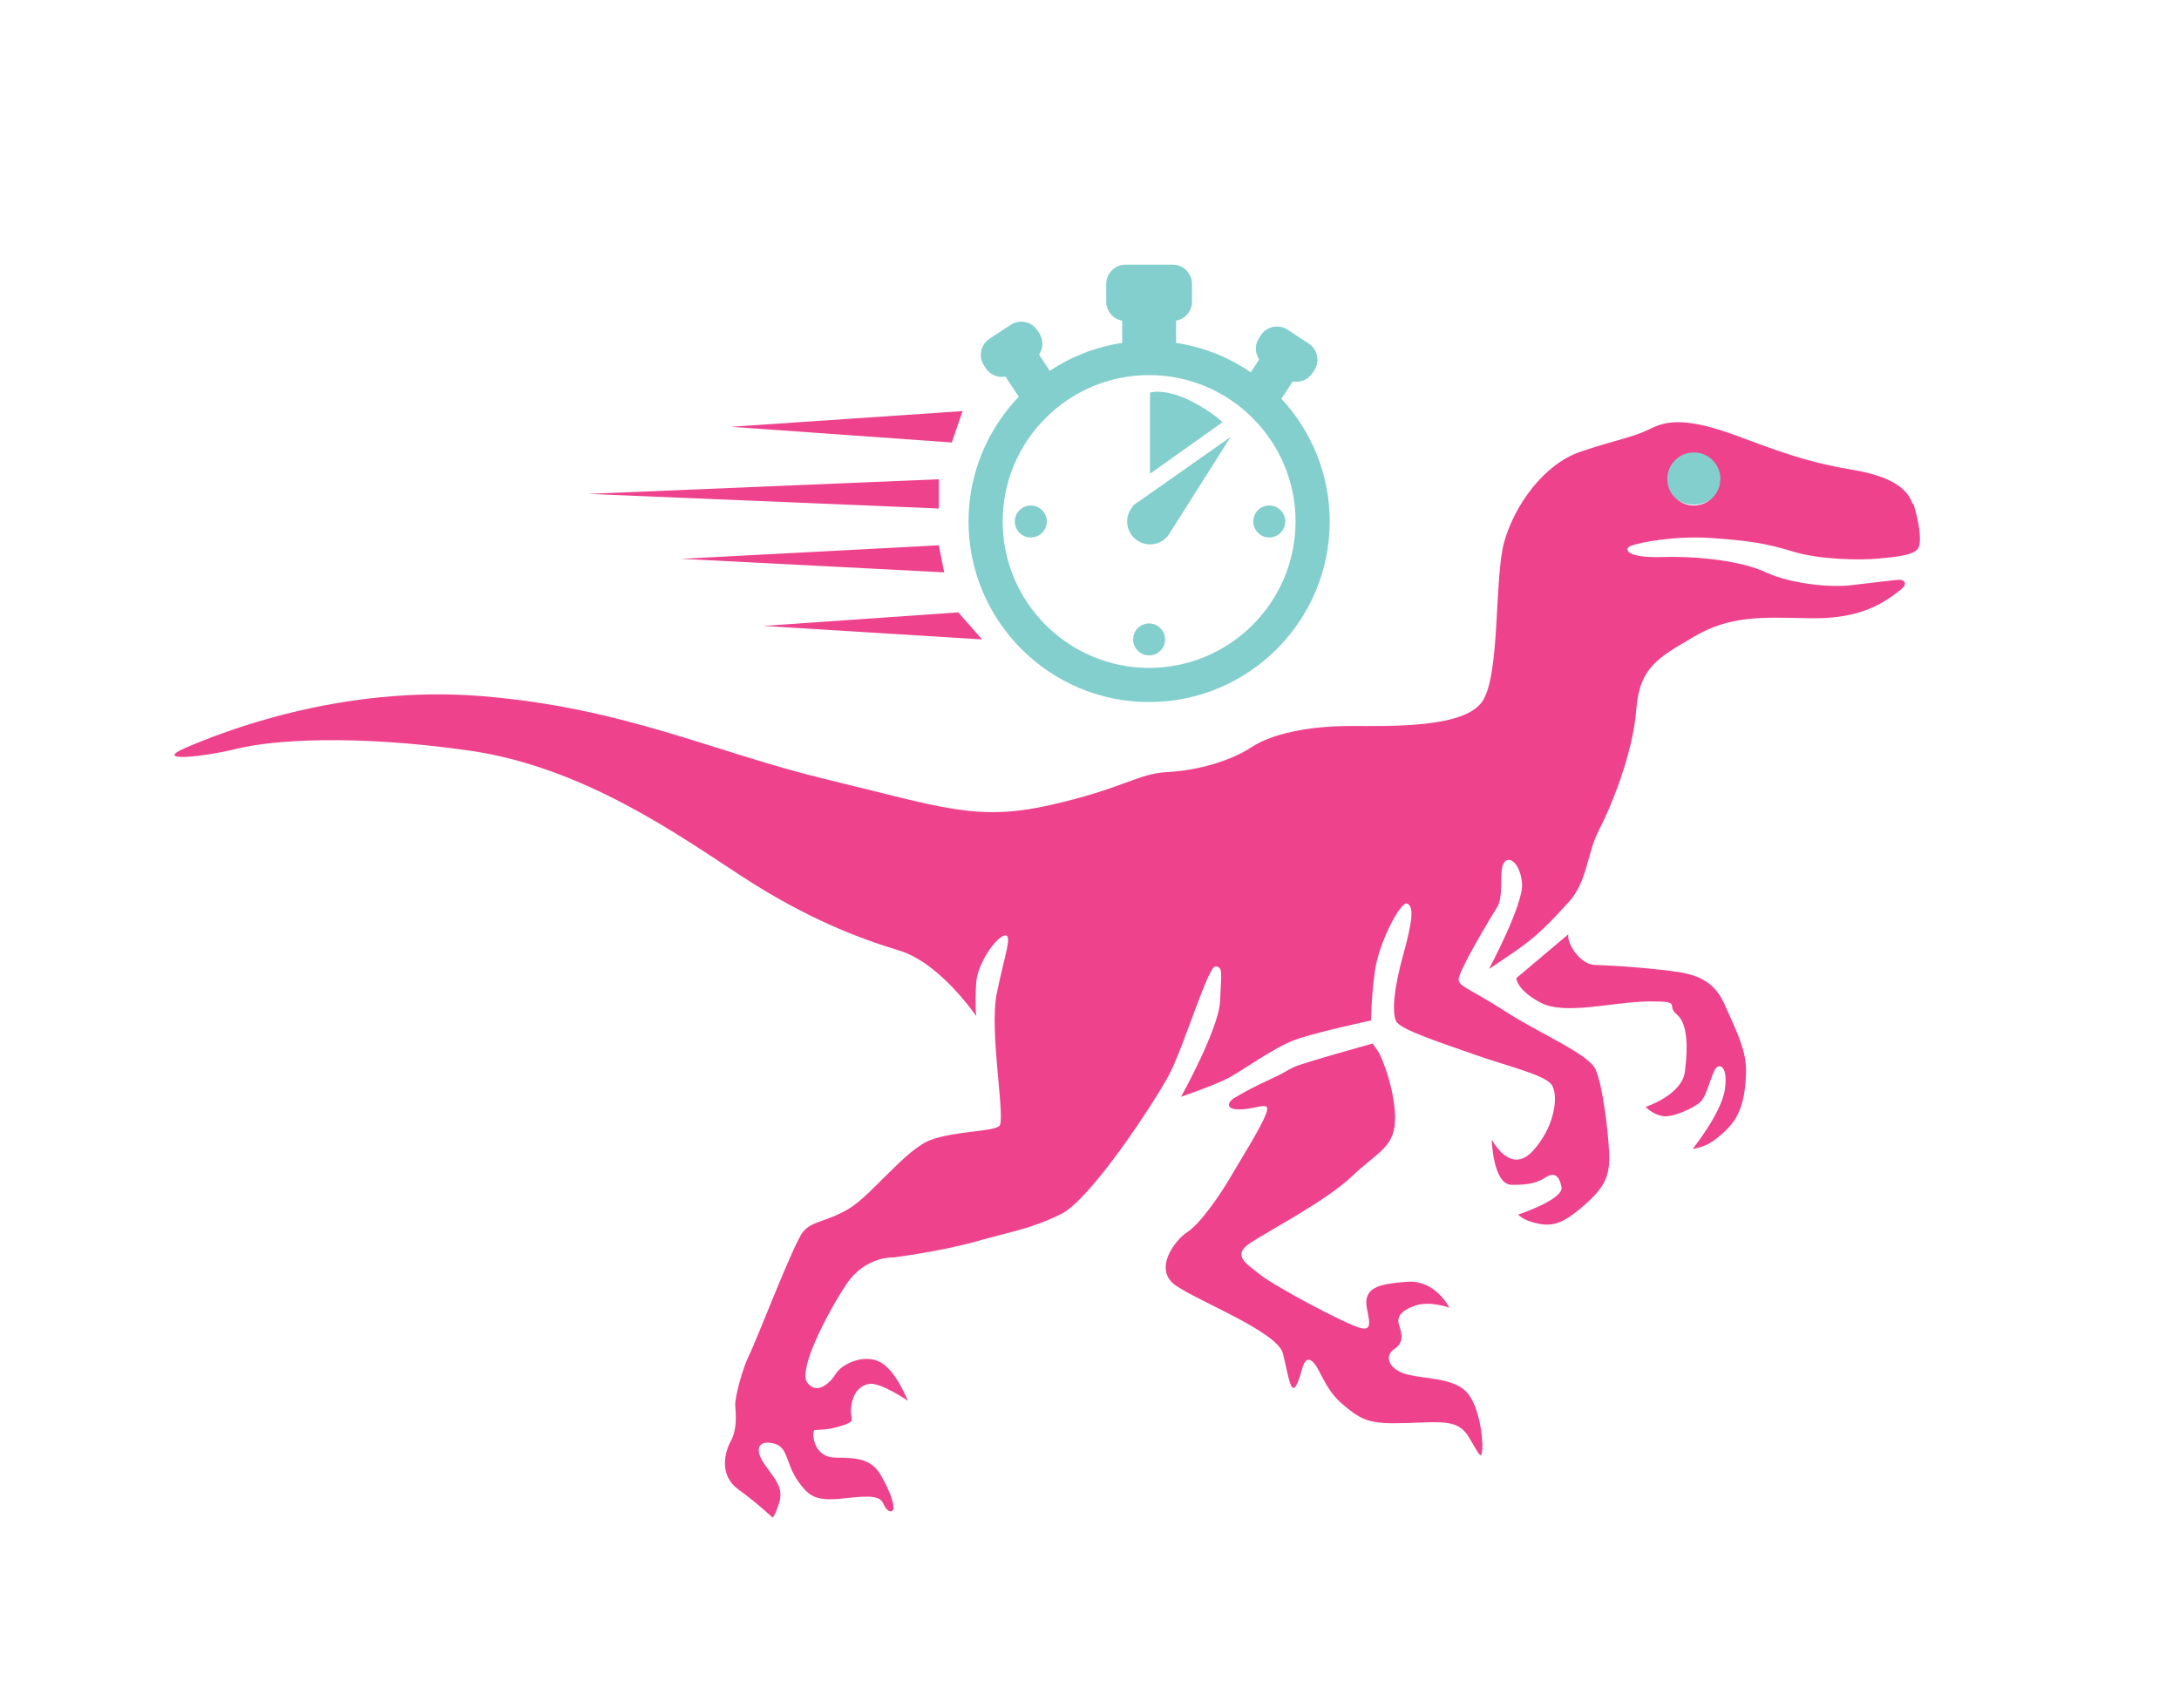
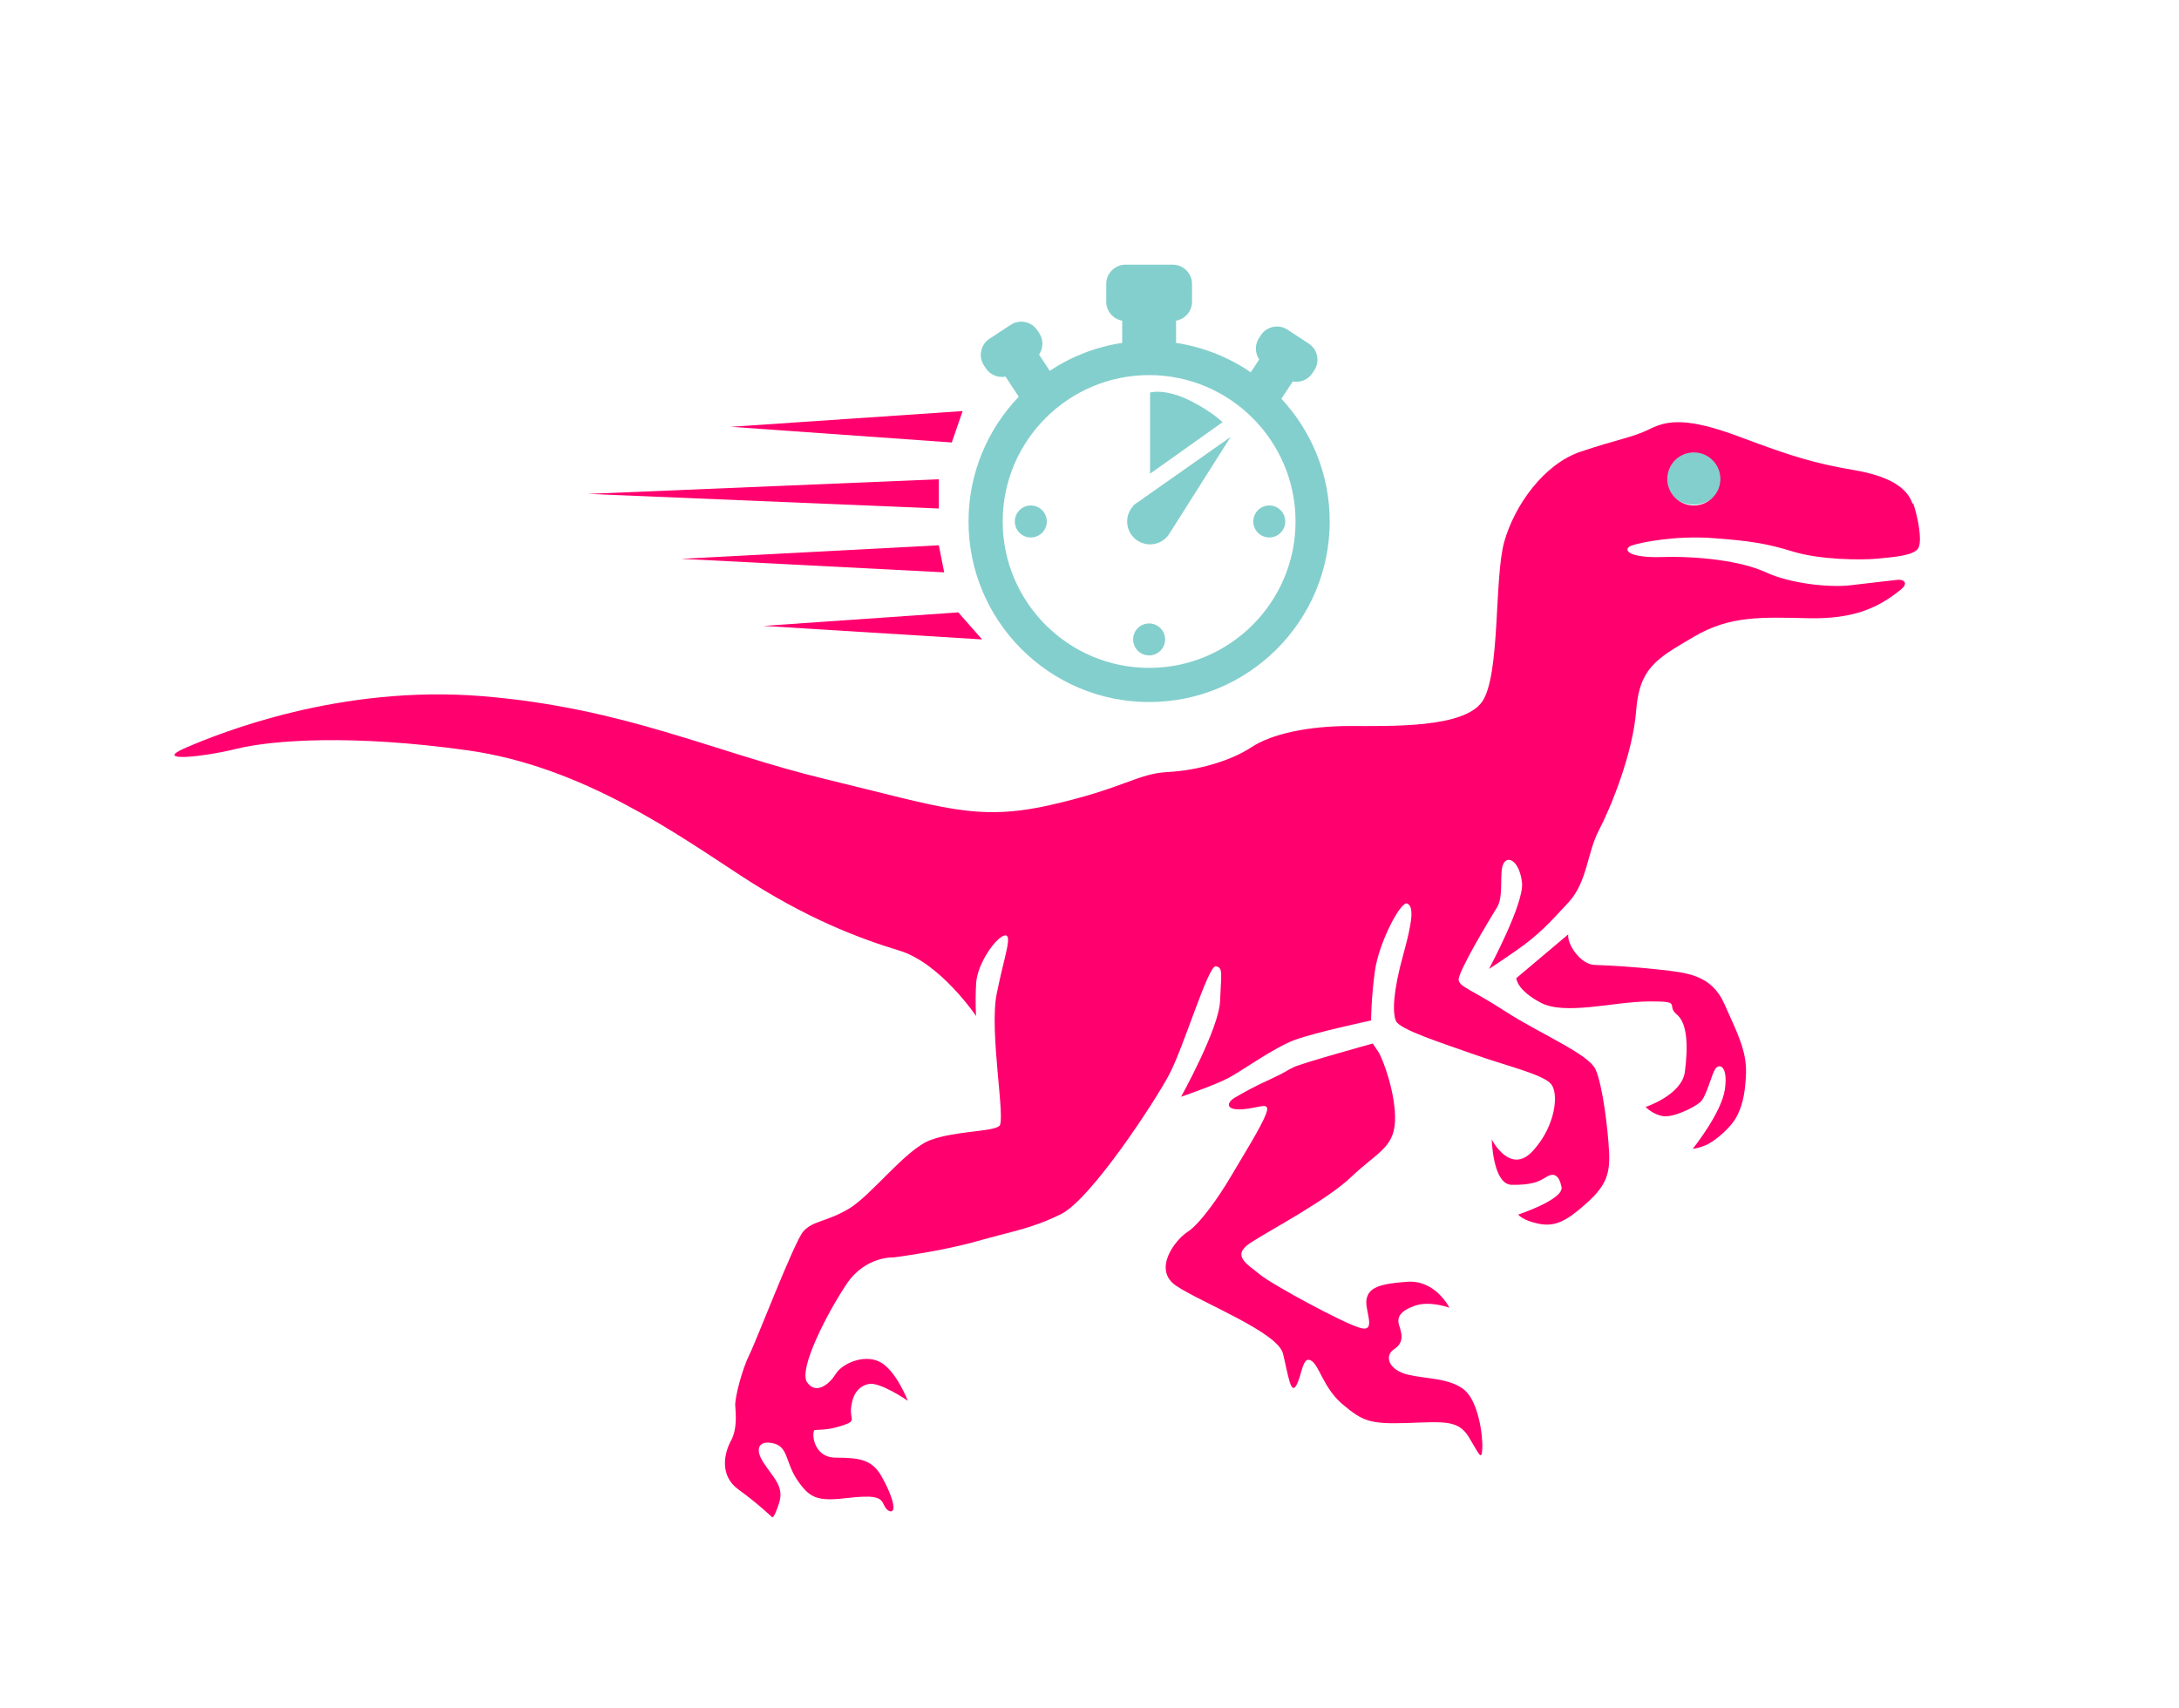
<svg xmlns="http://www.w3.org/2000/svg" id="uuid-1731ebae-1361-48ca-8b11-877e6ae5cf5a" data-name="Layer 1" viewBox="0 0 637.8 500">
  <circle cx="495.79" cy="138.69" r="9.07" transform="translate(246.9 589.35) rotate(-76.72)" style="fill: #83cfcd;" />
-   <path d="M428.41,406.73c-4.4-3.33-10.69-2.97-16.28-4.28-5.58-1.31-7.13-5.46-4.04-7.48s2.14-4.75,1.43-7.01.24-4.16,4.63-5.7,10.1.59,10.1.59c0,0-4.04-8.2-12.36-7.6-8.32.59-11.17,1.78-11.88,4.99-.71,3.21,3.09,9.86-1.78,8.55-4.87-1.31-25.9-12.71-29.47-15.68-3.56-2.97-8.55-5.47-2.73-9.27,5.82-3.8,22.22-12.36,29.58-19.37,7.37-7.01,12.36-8.44,12.71-16.16s-3.45-18.3-4.99-20.55l-1.54-2.26s-20.55,5.7-23.05,6.89-2.5,1.54-6.42,3.33c-5.75,2.61-8.32,4.16-10.81,5.58s-2.97,3.8,2.14,3.45,8.44-2.61,6.89,1.43-6.89,12.48-10.22,18.18-9.03,13.9-12.71,16.28c-3.68,2.38-10.34,11.05-3.33,15.8,7.01,4.75,29.7,13.54,31.25,19.84,1.54,6.3,2.26,12.24,3.92,9.27s1.78-8.67,4.28-7.25,3.56,8.08,9.39,12.95c5.82,4.87,7.96,5.7,18.77,5.35,10.81-.36,14.97-.95,18.06,4.16s3.68,7.01,3.92,3.45c.24-3.56-1.07-14.14-5.47-17.47Z" style="fill: #ee428d;" />
-   <path d="M485.96,283.9c-7.76-.89-15.13-1.25-19.25-1.41-4.12-.16-8.08-6.1-7.68-8.95l-15.21,12.83s.08,3.48,7.21,7.21c7.13,3.72,21.31-.32,31.52-.4,10.22-.08,4.91,1.03,8.24,3.8,3.33,2.77,3.25,9.98,2.38,16.79-.87,6.81-11.49,10.3-11.49,10.3,0,0,2.06,2.22,5.07,2.69,3.01.48,9.27-2.53,11.01-4.2,1.74-1.66,3.17-7.84,4.28-9.58s3.8-1.11,2.85,5.86c-.95,6.97-9.43,17.5-9.43,17.5,0,0,2.3-.24,4.67-1.5,2.38-1.27,6.42-4.75,8-7.6s2.69-6.26,2.93-12.91c.24-6.65-2.53-11.88-6.34-20.44-3.8-8.55-11.01-9.11-18.77-10Z" style="fill: #ee428d;" />
-   <polygon points="281.76 120.35 213.96 124.95 278.59 129.54 281.76 120.35" style="fill: #ee428d;" />
-   <polygon points="274.79 140.31 172.13 144.59 274.79 148.87 274.79 140.31" style="fill: #ee428d;" />
-   <polygon points="199.38 163.6 276.37 167.56 274.79 159.64 199.38 163.6" style="fill: #ee428d;" />
-   <polygon points="280.49 179.28 223.46 183.24 287.46 187.2 280.49 179.28" style="fill: #ee428d;" />
+   <path d="M428.41,406.73c-4.4-3.33-10.69-2.97-16.28-4.28-5.58-1.31-7.13-5.46-4.04-7.48s2.14-4.75,1.43-7.01.24-4.16,4.63-5.7,10.1.59,10.1.59c0,0-4.04-8.2-12.36-7.6-8.32.59-11.17,1.78-11.88,4.99-.71,3.21,3.09,9.86-1.78,8.55-4.87-1.31-25.9-12.71-29.47-15.68-3.56-2.97-8.55-5.47-2.73-9.27,5.82-3.8,22.22-12.36,29.58-19.37,7.37-7.01,12.36-8.44,12.71-16.16s-3.45-18.3-4.99-20.55l-1.54-2.26s-20.55,5.7-23.05,6.89-2.5,1.54-6.42,3.33c-5.75,2.61-8.32,4.16-10.81,5.58s-2.97,3.8,2.14,3.45,8.44-2.61,6.89,1.43-6.89,12.48-10.22,18.18-9.03,13.9-12.71,16.28c-3.68,2.38-10.34,11.05-3.33,15.8,7.01,4.75,29.7,13.54,31.25,19.84,1.54,6.3,2.26,12.24,3.92,9.27s1.78-8.67,4.28-7.25,3.56,8.08,9.39,12.95c5.82,4.87,7.96,5.7,18.77,5.35,10.81-.36,14.97-.95,18.06,4.16s3.68,7.01,3.92,3.45c.24-3.56-1.07-14.14-5.47-17.47Z" style="fill: #FF006E;" />
+   <path d="M485.96,283.9c-7.76-.89-15.13-1.25-19.25-1.41-4.12-.16-8.08-6.1-7.68-8.95l-15.21,12.83s.08,3.48,7.21,7.21c7.13,3.72,21.31-.32,31.52-.4,10.22-.08,4.91,1.03,8.24,3.8,3.33,2.77,3.25,9.98,2.38,16.79-.87,6.81-11.49,10.3-11.49,10.3,0,0,2.06,2.22,5.07,2.69,3.01.48,9.27-2.53,11.01-4.2,1.74-1.66,3.17-7.84,4.28-9.58s3.8-1.11,2.85,5.86c-.95,6.97-9.43,17.5-9.43,17.5,0,0,2.3-.24,4.67-1.5,2.38-1.27,6.42-4.75,8-7.6s2.69-6.26,2.93-12.91c.24-6.65-2.53-11.88-6.34-20.44-3.8-8.55-11.01-9.11-18.77-10Z" style="fill: #FF006E;" />
+   <polygon points="281.76 120.35 213.96 124.95 278.59 129.54 281.76 120.35" style="fill: #FF006E;" />
+   <polygon points="274.79 140.31 172.13 144.59 274.79 148.87 274.79 140.31" style="fill: #FF006E;" />
+   <polygon points="199.38 163.6 276.37 167.56 274.79 159.64 199.38 163.6" style="fill: #FF006E;" />
+   <polygon points="280.49 179.28 223.46 183.24 287.46 187.2 280.49 179.28" style="fill: #FF006E;" />
  <path d="M336.35,205.53c29.15,0,52.86-23.71,52.86-52.86,0-13.87-5.37-26.5-14.14-35.93l3.32-5.06c2.17.41,4.48-.49,5.76-2.44l.56-.85c1.7-2.59.97-6.1-1.62-7.79l-6.23-4.09c-2.59-1.7-6.1-.97-7.79,1.62l-.56.85c-1.28,1.95-1.18,4.43.06,6.25l-2.47,3.76c-6.42-4.39-13.85-7.4-21.86-8.6v-6.51c2.64-.46,4.67-2.77,4.67-5.54v-5.22c0-3.1-2.53-5.63-5.63-5.63h-13.85c-3.1,0-5.63,2.53-5.63,5.63v5.22c0,2.77,2.03,5.08,4.67,5.54v6.51c-7.75,1.16-14.94,4.02-21.21,8.17l-3.12-4.75c1.24-1.83,1.34-4.3.06-6.25l-.56-.85c-1.7-2.59-5.2-3.32-7.79-1.62l-6.23,4.09c-2.59,1.7-3.32,5.2-1.62,7.79l.56.85c1.28,1.95,3.59,2.85,5.76,2.44l3.86,5.89.04-.03c-9.11,9.5-14.73,22.38-14.73,36.55,0,29.15,23.71,52.86,52.86,52.86ZM336.35,195.53c-23.63,0-42.86-19.23-42.86-42.86s19.23-42.86,42.86-42.86,42.86,19.23,42.86,42.86-19.23,42.86-42.86,42.86Z" style="fill: #83cfcd;" />
  <circle cx="301.72" cy="152.67" r="4.68" style="fill: #83cfcd;" />
  <path d="M336.35,182.52c-2.59,0-4.68,2.1-4.68,4.68s2.1,4.68,4.68,4.68,4.68-2.1,4.68-4.68-2.1-4.68-4.68-4.68Z" style="fill: #83cfcd;" />
  <circle cx="371.52" cy="152.67" r="4.68" style="fill: #83cfcd;" />
-   <path d="M559.78,147.44c-1.43-4.28-6.02-7.92-17.11-9.82-11.09-1.9-17.74-3.8-33.27-9.66s-21.39-4.91-26.46-2.38c-5.07,2.53-9.5,3.01-20.28,6.65s-19.33,15.68-22.34,26.3c-3.01,10.61-1.11,39.13-6.49,46.89-5.39,7.76-26.61,7.13-38.65,7.13s-22.81,2.22-28.83,6.18-15.52,6.81-24.55,7.29c-9.03.48-12.67,4.75-34.38,9.66-21.7,4.91-31.68.63-65.27-7.45-33.58-8.08-58.93-20.91-100.75-24.4-41.82-3.48-76.99,10.77-86.97,15.05-9.98,4.28,4.59,2.85,14.89.32,10.3-2.53,33.74-4.28,67.64.48,33.9,4.75,61.94,25.03,80.48,37.07,18.53,12.04,33.74,17.9,45.78,21.54,12.04,3.64,22.49,19.17,22.49,19.17,0,0-.32-3.48,0-9.5.32-6.02,6.02-13.78,8.4-14.1,2.38-.32-.16,6.02-2.38,17.11-2.22,11.09,2.69,36.91.79,38.65-1.9,1.74-12.83,1.43-20.12,4.12s-17.27,16.16-23.92,20.12c-6.65,3.96-10.77,3.49-13.47,6.81-2.69,3.33-13.62,31.84-15.68,35.96-2.06,4.12-4.28,12.51-4.12,14.89.16,2.38.63,6.81-1.27,10.3-1.9,3.48-3.49,10.14,2.22,14.26,5.7,4.12,9.82,8.08,9.82,8.08,0,0,.48.79,2.06-4.12,1.58-4.91-1.74-7.45-4.59-11.88-2.85-4.44-.95-6.65,3.17-5.54,4.12,1.11,3.33,5.7,6.81,10.77,3.49,5.07,5.7,6.18,13.94,5.23,8.24-.95,10.3-.48,11.25,1.74.95,2.22,2.53,2.69,2.85,1.43.32-1.27-.79-4.91-3.49-9.66s-6.34-5.39-13.31-5.39-7.13-7.92-6.18-8.08,3.49.16,7.92-1.27c4.44-1.43,2.38-1.58,2.69-5.07.32-3.49,1.74-6.34,5.07-7.13s11.56,4.91,11.56,4.91c0,0-3.49-9.03-8.24-11.41-4.75-2.38-11.09.63-12.83,3.49-1.74,2.85-5.7,6.34-8.4,2.53-2.69-3.8,6.02-20.59,11.56-28.83,5.54-8.24,13.78-7.76,13.78-7.76,0,0,13.78-1.74,24.4-4.75,10.61-3.01,15.84-3.64,24.55-7.92,8.71-4.28,27.41-32.79,31.68-40.87,4.28-8.08,11.41-32,13.62-31.68,2.22.32,1.58,2.06,1.27,10.14s-11.41,28.04-11.41,28.04c0,0,9.82-3.33,13.94-5.54s13.31-8.87,19.33-11.09c6.02-2.22,22.34-5.7,22.34-5.7,0,0,0-6.18,1.11-14.42,1.11-8.24,7.6-20.75,9.51-19.8,1.9.95,1.58,4.91-1.27,15.21-2.85,10.3-3.17,16.63-2.06,19.17s13.62,6.5,22.97,9.82,20.28,5.86,22.49,8.71,1.27,12.2-5.39,19.49c-6.65,7.29-12.04-3.33-12.04-3.33,0,0,.3,13.21,5.85,13.27s7.76-.79,9.98-2.22,3.86-.79,4.59,2.85-12.67,8.08-12.67,8.08c0,0,1.27,1.74,6.02,2.69,4.75.95,8.08-.79,13.62-5.7,5.54-4.91,7.29-8.24,6.97-15.05-.32-6.81-1.9-19.8-3.96-24.4-2.06-4.59-16-10.3-26.3-16.95-10.3-6.65-13.31-7.13-13.78-9.19-.48-2.06,9.19-18.06,11.25-21.39,2.06-3.33.48-10.3,1.9-12.83,1.43-2.53,4.75-.32,5.39,5.7.63,6.02-9.66,25.19-9.66,25.19,0,0,1.11-.63,7.76-5.23,6.65-4.59,9.98-8.24,15.52-14.26,5.54-6.02,5.39-14.42,8.87-21.07s9.98-22.5,10.93-35.17c.95-12.67,6.49-15.37,16.95-21.54,10.46-6.18,19.8-5.7,33.43-5.39,13.62.32,20.81-3.29,27.09-8.4,2.53-2.06.48-3.01-.79-2.85-1.27.16-7.45.79-13.78,1.58-6.34.79-17.9-.48-25.03-3.8-7.13-3.33-19.8-4.75-30.26-4.44-10.46.32-11.56-2.38-9.03-3.33,2.53-.95,12.83-3.01,23.76-2.22s15.84,1.58,23.6,3.96c7.76,2.38,19.64,2.53,24.71,2.06,5.07-.48,10.61-.95,11.88-3.01,1.27-2.06,0-8.87-1.43-13.15ZM495.79,147.99c-4.29,0-7.77-3.48-7.77-7.77s3.48-7.77,7.77-7.77,7.77,3.48,7.77,7.77-3.48,7.77-7.77,7.77Z" style="fill: #ee428d;" />
+   <path d="M559.78,147.44c-1.43-4.28-6.02-7.92-17.11-9.82-11.09-1.9-17.74-3.8-33.27-9.66s-21.39-4.91-26.46-2.38c-5.07,2.53-9.5,3.01-20.28,6.65s-19.33,15.68-22.34,26.3c-3.01,10.61-1.11,39.13-6.49,46.89-5.39,7.76-26.61,7.13-38.65,7.13s-22.81,2.22-28.83,6.18-15.52,6.81-24.55,7.29c-9.03.48-12.67,4.75-34.38,9.66-21.7,4.91-31.68.63-65.27-7.45-33.58-8.08-58.93-20.91-100.75-24.4-41.82-3.48-76.99,10.77-86.97,15.05-9.98,4.28,4.59,2.85,14.89.32,10.3-2.53,33.74-4.28,67.64.48,33.9,4.75,61.94,25.03,80.48,37.07,18.53,12.04,33.74,17.9,45.78,21.54,12.04,3.64,22.49,19.17,22.49,19.17,0,0-.32-3.48,0-9.5.32-6.02,6.02-13.78,8.4-14.1,2.38-.32-.16,6.02-2.38,17.11-2.22,11.09,2.69,36.91.79,38.65-1.9,1.74-12.83,1.43-20.12,4.12s-17.27,16.16-23.92,20.12c-6.65,3.96-10.77,3.49-13.47,6.81-2.69,3.33-13.62,31.84-15.68,35.96-2.06,4.12-4.28,12.51-4.12,14.89.16,2.38.63,6.81-1.27,10.3-1.9,3.48-3.49,10.14,2.22,14.26,5.7,4.12,9.82,8.08,9.82,8.08,0,0,.48.79,2.06-4.12,1.58-4.91-1.74-7.45-4.59-11.88-2.85-4.44-.95-6.65,3.17-5.54,4.12,1.11,3.33,5.7,6.81,10.77,3.49,5.07,5.7,6.18,13.94,5.23,8.24-.95,10.3-.48,11.25,1.74.95,2.22,2.53,2.69,2.85,1.43.32-1.27-.79-4.91-3.49-9.66s-6.34-5.39-13.31-5.39-7.13-7.92-6.18-8.08,3.49.16,7.92-1.27c4.44-1.43,2.38-1.58,2.69-5.07.32-3.49,1.74-6.34,5.07-7.13s11.56,4.91,11.56,4.91c0,0-3.49-9.03-8.24-11.41-4.75-2.38-11.09.63-12.83,3.49-1.74,2.85-5.7,6.34-8.4,2.53-2.69-3.8,6.02-20.59,11.56-28.83,5.54-8.24,13.78-7.76,13.78-7.76,0,0,13.78-1.74,24.4-4.75,10.61-3.01,15.84-3.64,24.55-7.92,8.71-4.28,27.41-32.79,31.68-40.87,4.28-8.08,11.41-32,13.62-31.68,2.22.32,1.58,2.06,1.27,10.14s-11.41,28.04-11.41,28.04c0,0,9.82-3.33,13.94-5.54s13.31-8.87,19.33-11.09c6.02-2.22,22.34-5.7,22.34-5.7,0,0,0-6.18,1.11-14.42,1.11-8.24,7.6-20.75,9.51-19.8,1.9.95,1.58,4.91-1.27,15.21-2.85,10.3-3.17,16.63-2.06,19.17s13.62,6.5,22.97,9.82,20.28,5.86,22.49,8.71,1.27,12.2-5.39,19.49c-6.65,7.29-12.04-3.33-12.04-3.33,0,0,.3,13.21,5.85,13.27s7.76-.79,9.98-2.22,3.86-.79,4.59,2.85-12.67,8.08-12.67,8.08c0,0,1.27,1.74,6.02,2.69,4.75.95,8.08-.79,13.62-5.7,5.54-4.91,7.29-8.24,6.97-15.05-.32-6.81-1.9-19.8-3.96-24.4-2.06-4.59-16-10.3-26.3-16.95-10.3-6.65-13.31-7.13-13.78-9.19-.48-2.06,9.19-18.06,11.25-21.39,2.06-3.33.48-10.3,1.9-12.83,1.43-2.53,4.75-.32,5.39,5.7.63,6.02-9.66,25.19-9.66,25.19,0,0,1.11-.63,7.76-5.23,6.65-4.59,9.98-8.24,15.52-14.26,5.54-6.02,5.39-14.42,8.87-21.07s9.98-22.5,10.93-35.17c.95-12.67,6.49-15.37,16.95-21.54,10.46-6.18,19.8-5.7,33.43-5.39,13.62.32,20.81-3.29,27.09-8.4,2.53-2.06.48-3.01-.79-2.85-1.27.16-7.45.79-13.78,1.58-6.34.79-17.9-.48-25.03-3.8-7.13-3.33-19.8-4.75-30.26-4.44-10.46.32-11.56-2.38-9.03-3.33,2.53-.95,12.83-3.01,23.76-2.22s15.84,1.58,23.6,3.96c7.76,2.38,19.64,2.53,24.71,2.06,5.07-.48,10.61-.95,11.88-3.01,1.27-2.06,0-8.87-1.43-13.15ZM495.79,147.99c-4.29,0-7.77-3.48-7.77-7.77s3.48-7.77,7.77-7.77,7.77,3.48,7.77,7.77-3.48,7.77-7.77,7.77Z" style="fill: #FF006E;" />
  <path d="M360.21,127.92l-27.08,19.04c-.27.17-.53.34-.78.55l-.69.48.1.08c-1.14,1.2-1.84,2.82-1.84,4.6,0,3.7,3,6.7,6.7,6.7,2.28,0,4.29-1.14,5.5-2.88h0c.09-.12.16-.25.24-.38l17.85-28.19Z" style="fill: #83cfcd;" />
  <path d="M348.9,117.57c-7.87-4.06-12.28-2.64-12.28-2.64v23.76l21.22-15.09s-2.86-2.89-8.93-6.03Z" style="fill: #83cfcd;" />
</svg>
